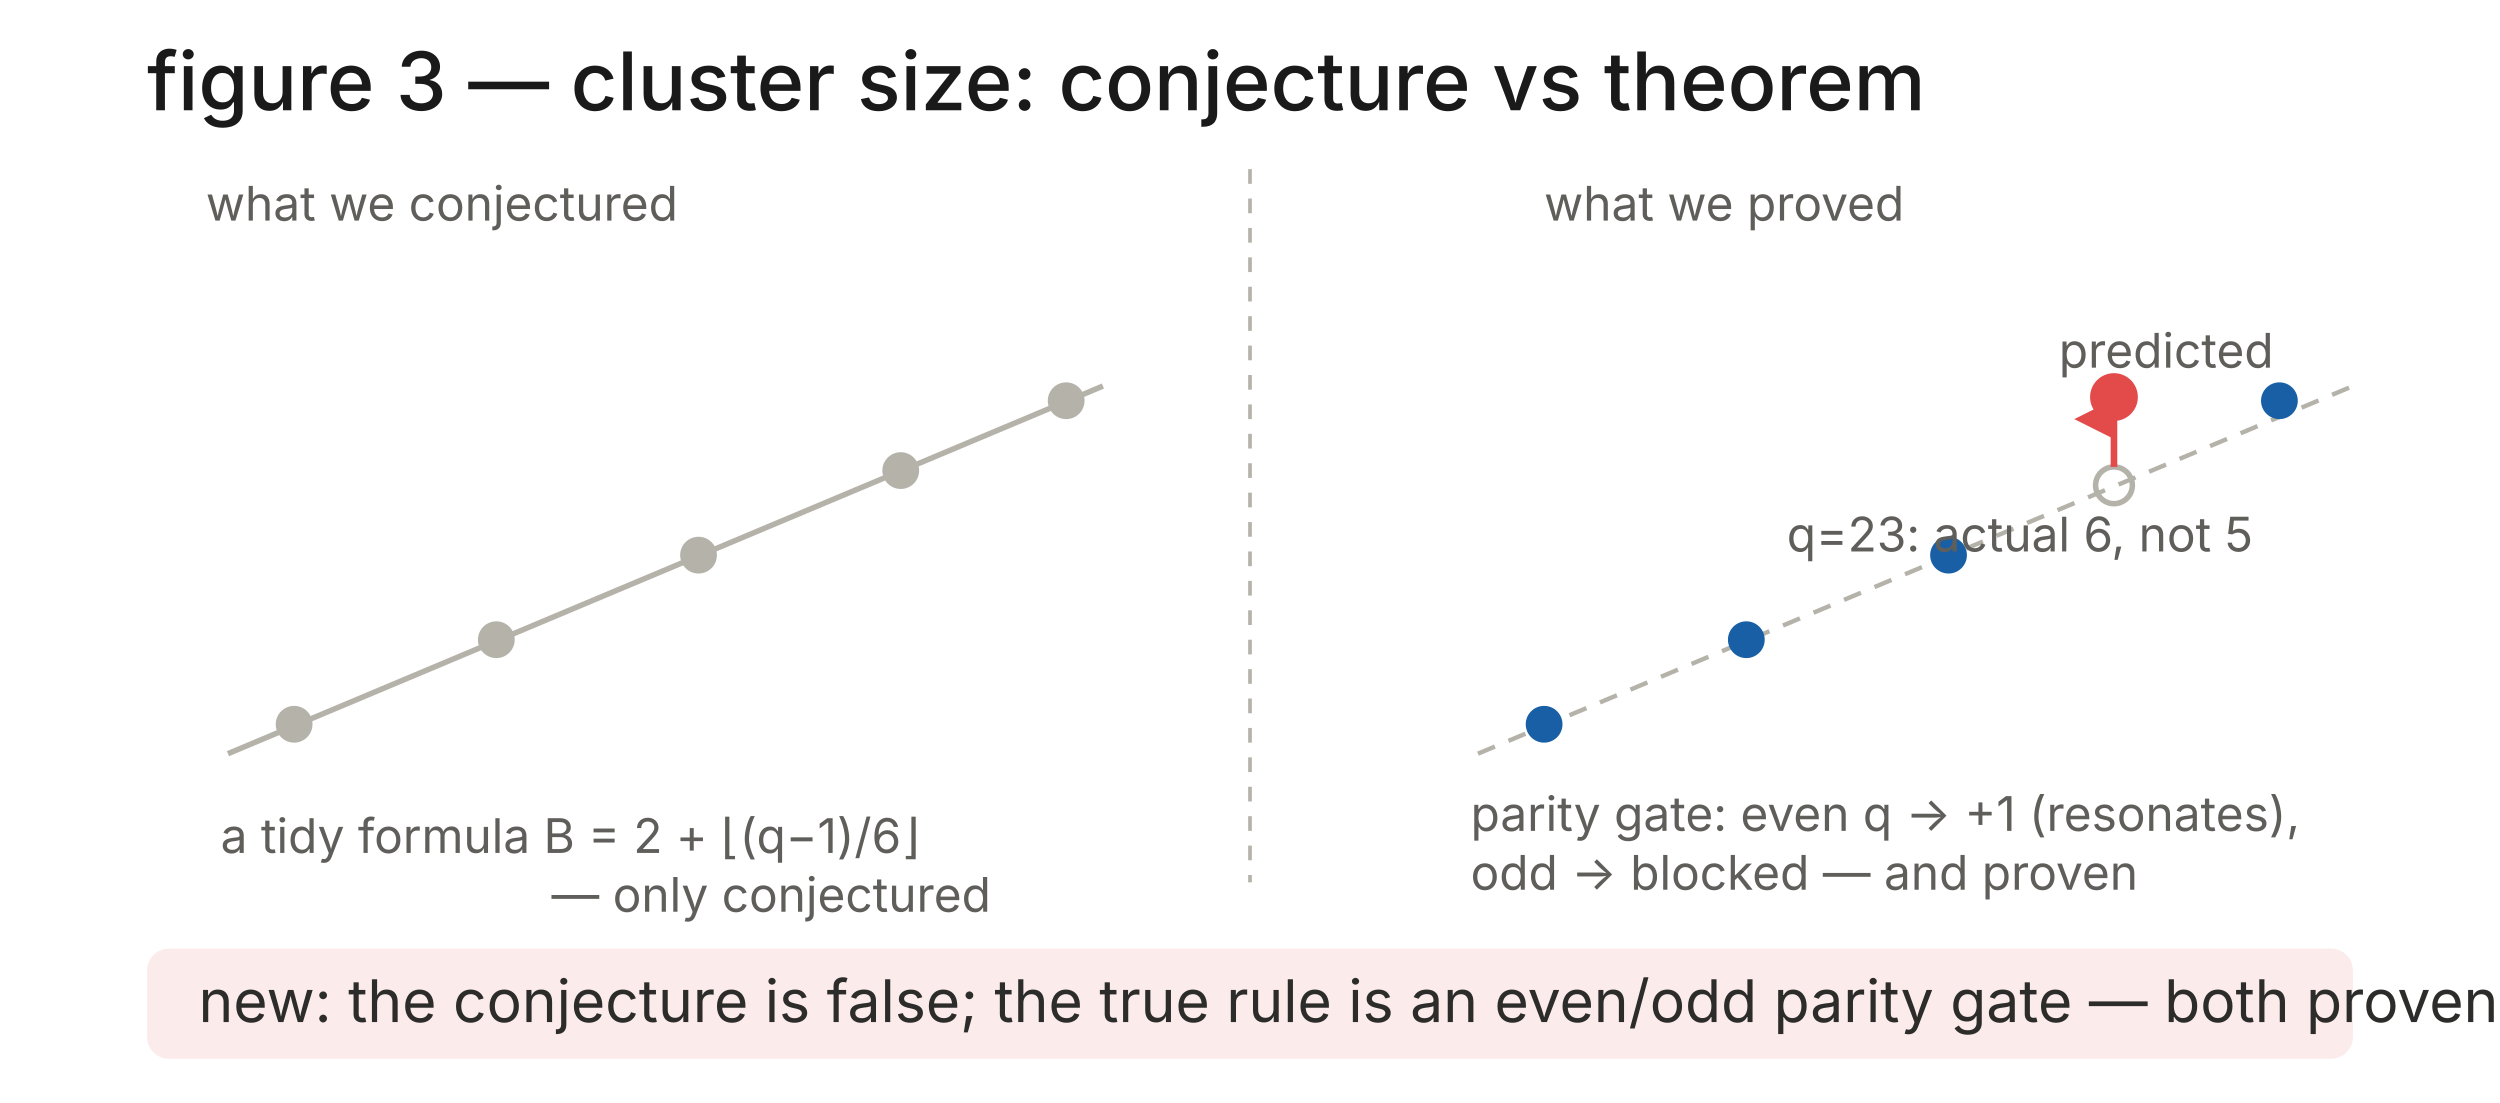
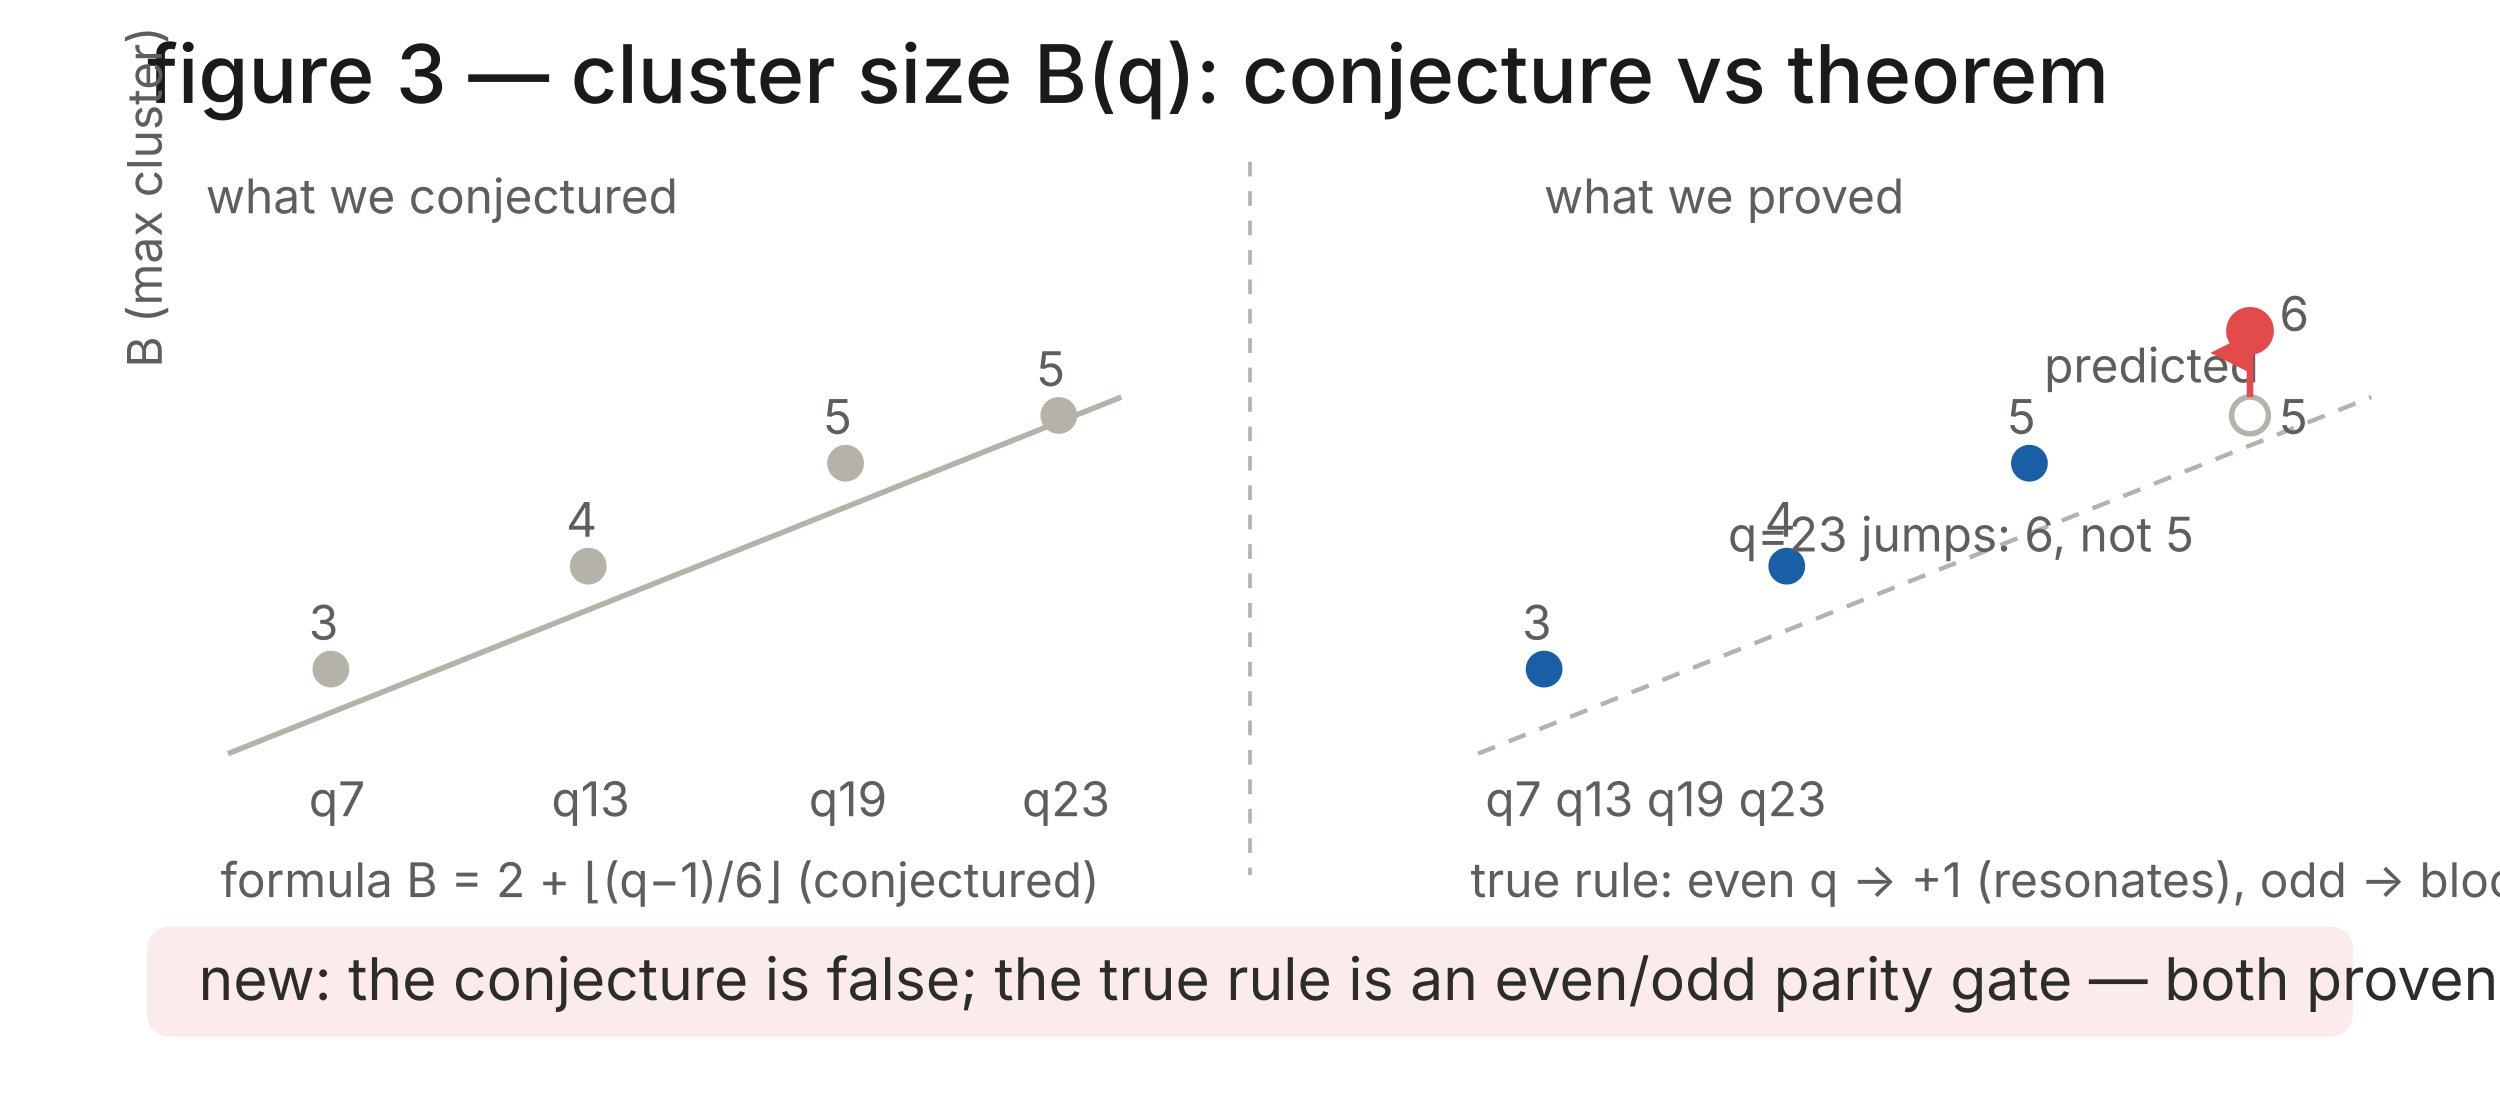
<svg xmlns="http://www.w3.org/2000/svg" width="680" viewBox="0 0 680 300" role="img">
  <style>.th{font:500 22px -apple-system,sans-serif;fill:#1a1a1a}.t{font:400 16px -apple-system,sans-serif;fill:#2c2c2a}.ts{font:400 13px -apple-system,sans-serif;fill:#5f5e5a}</style>
-   <text class="th" x="40" y="30">figure 3 — cluster size: conjecture vs theorem</text>
-   <line x1="340" y1="46" x2="340" y2="240" stroke="#B4B2A9" stroke-width="1" stroke-dasharray="4 4" />
-   <text class="ts" x="56" y="60" fill="#5F5E5A">what we conjectured</text>
-   <text class="ts" x="420" y="60" fill="#0C447C">what we proved</text>
-   <line x1="62" y1="205" x2="300" y2="105" stroke="#B4B2A9" stroke-width="1.5" />
+   <text class="th" x="40" y="28">figure 3 — cluster size B(q): conjecture vs theorem</text>
+   <line x1="340" y1="44" x2="340" y2="238" stroke="#B4B2A9" stroke-width="1" stroke-dasharray="4 4" />
+   <text class="ts" x="56" y="58" fill="#5F5E5A">what we conjectured</text>
+   <text class="ts" x="420" y="58" fill="#0C447C">what we proved</text>
+   <text class="ts" x="44" y="100" transform="rotate(-90 44 100)">B (max cluster)</text>
+   <line x1="62" y1="205" x2="305" y2="108" stroke="#B4B2A9" stroke-width="1.5" />
  <g fill="#B4B2A9">
-     <circle cx="80" cy="197" r="5" />
-     <circle cx="135" cy="174" r="5" />
-     <circle cx="190" cy="151" r="5" />
-     <circle cx="245" cy="128" r="5" />
-     <circle cx="290" cy="109" r="5" />
+     <circle cx="90" cy="182" r="5" />
+     <circle cx="160" cy="154" r="5" />
+     <circle cx="230" cy="126" r="5" />
+     <circle cx="288" cy="113" r="5" />
  </g>
-   <text class="ts" x="60" y="232" fill="#5F5E5A">a tidy formula B = 2 + ⌊(q−1)/6⌋</text>
-   <text class="ts" x="150" y="248" fill="#5F5E5A">— only conjectured</text>
-   <line x1="402" y1="205" x2="640" y2="105" stroke="#B4B2A9" stroke-width="1.2" stroke-dasharray="5 4" />
-   <text class="ts" x="560" y="100" fill="#888780">predicted</text>
+   <g class="ts" fill="#5F5E5A">
+     <text x="84" y="174">3</text>
+     <text x="154" y="146">4</text>
+     <text x="224" y="118">5</text>
+     <text x="282" y="105">5</text>
+   </g>
+   <g class="ts" fill="#888780">
+     <text x="84" y="222">q7</text>
+     <text x="150" y="222">q13</text>
+     <text x="220" y="222">q19</text>
+     <text x="278" y="222">q23</text>
+   </g>
+   <text class="ts" x="60" y="244" fill="#5F5E5A">formula B = 2 + ⌊(q−1)/6⌋  (conjectured)</text>
+   <text class="ts" x="404" y="222" fill="#888780">q7      q13      q19     q23</text>
+   <line x1="402" y1="205" x2="645" y2="108" stroke="#B4B2A9" stroke-width="1.2" stroke-dasharray="5 4" />
+   <text class="ts" x="556" y="104" fill="#888780">predicted</text>
  <g fill="#185FA5">
-     <circle cx="420" cy="197" r="5" />
-     <circle cx="475" cy="174" r="5" />
-     <circle cx="530" cy="151" r="5" />
-     <circle cx="620" cy="109" r="5" />
+     <circle cx="420" cy="182" r="5" />
+     <circle cx="486" cy="154" r="5" />
+     <circle cx="552" cy="126" r="5" />
  </g>
-   <circle cx="575" cy="132" r="5" fill="none" stroke="#B4B2A9" stroke-width="1.5" />
-   <path d="M575 127 L575 114" fill="none" stroke="#E24B4A" stroke-width="1.8" marker-end="url(#au)" />
-   <circle cx="575" cy="108" r="6.5" fill="#E24B4A" />
-   <text class="ts" x="486" y="150" fill="#A32D2D">q=23: actual 6, not 5</text>
-   <text class="ts" x="400" y="226" fill="#0C447C">parity gate: even q → +1 (resonates),</text>
-   <text class="ts" x="400" y="242" fill="#0C447C">odd → blocked — and proven</text>
-   <rect x="40" y="258" width="600" height="30" rx="6" fill="#FCEBEB" />
-   <text class="t" x="54" y="278" fill="#791F1F">new: the conjecture is false; the true rule is an even/odd parity gate — both proven</text>
+   <g class="ts" fill="#0C447C">
+     <text x="414" y="174">3</text>
+     <text x="480" y="146">4</text>
+     <text x="546" y="118">5</text>
+   </g>
+   <circle cx="612" cy="113" r="5" fill="none" stroke="#B4B2A9" stroke-width="1.5" />
+   <text class="ts" x="620" y="118" fill="#888780">5</text>
+   <path d="M612 108 L612 96" fill="none" stroke="#E24B4A" stroke-width="1.8" marker-end="url(#au)" />
+   <circle cx="612" cy="90" r="6.5" fill="#E24B4A" />
+   <text class="ts" x="620" y="90" fill="#A32D2D">6</text>
+   <text class="ts" x="470" y="150" fill="#A32D2D">q=23 jumps: 6, not 5</text>
+   <text class="ts" x="400" y="244" fill="#0C447C">true rule: even q → +1 (resonates), odd → blocked</text>
+   <rect x="40" y="252" width="600" height="30" rx="6" fill="#FCEBEB" />
+   <text class="t" x="54" y="272" fill="#791F1F">new: the conjecture is false; the true rule is an even/odd parity gate — both proven</text>
  <defs>
    <marker id="au" markerWidth="8" markerHeight="8" refX="3" refY="6" orient="auto">
      <path d="M0 6 L3 0 L6 6 z" fill="#E24B4A" />
    </marker>
  </defs>
</svg>
